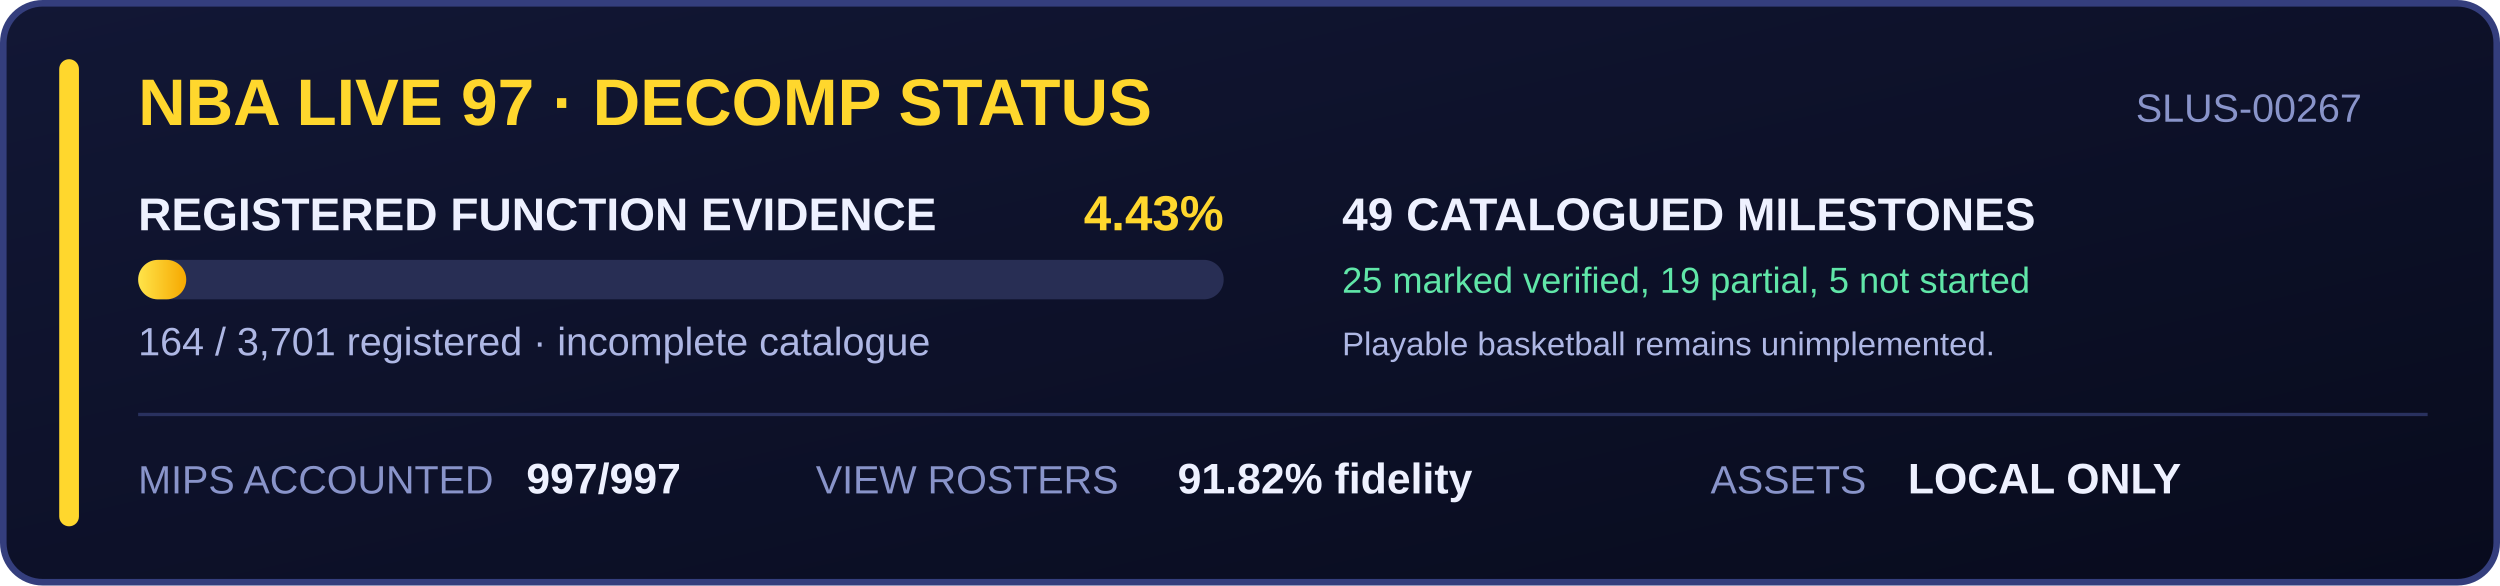
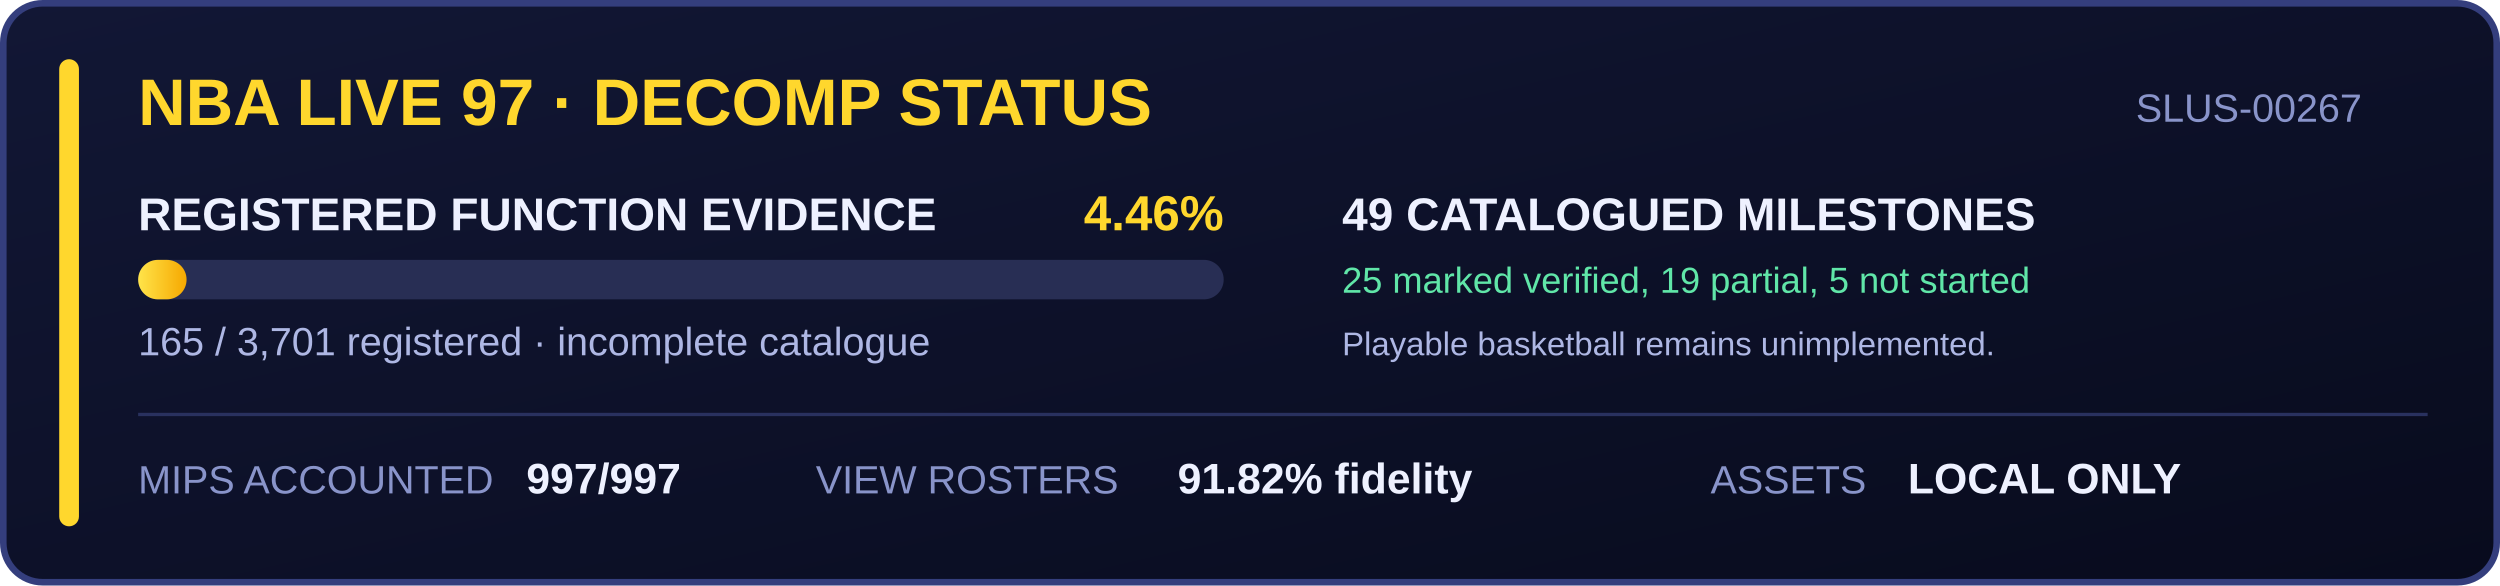
<svg xmlns="http://www.w3.org/2000/svg" width="760" height="178" viewBox="0 0 760 178" role="img" aria-labelledby="title desc">
  <defs>
    <linearGradient id="panel" x1="0" y1="0" x2="1" y2="1">
      <stop stop-color="#121735" />
      <stop offset="1" stop-color="#080b1d" />
    </linearGradient>
    <linearGradient id="gold" x1="0" y1="0" x2="1" y2="0">
      <stop stop-color="#ffe44a" />
      <stop offset="1" stop-color="#f6a800" />
    </linearGradient>
  </defs>
  <rect x="1" y="1" width="758" height="176" rx="12" fill="url(#panel)" stroke="#343e7d" stroke-width="2" />
  <rect x="18" y="18" width="6" height="142" rx="3" fill="#ffd72d" />
  <g font-family="Segoe UI, Arial, sans-serif">
    <text x="42" y="38" fill="#ffd72d" font-size="20" font-weight="700">NBA LIVE 97 · DECOMP STATUS</text>
    <text x="718" y="37" fill="#8994ca" font-size="12" text-anchor="end">SLUS-00267</text>
    <text x="42" y="70" fill="#eef1ff" font-size="14" font-weight="600">REGISTERED FUNCTION EVIDENCE</text>
-     <text x="372" y="70" fill="#ffd72d" font-size="15" font-weight="700" text-anchor="end">4.43%</text>
+     <text x="372" y="70" fill="#ffd72d" font-size="15" font-weight="700" text-anchor="end">4.46%</text>
    <rect x="42" y="79" width="330" height="12" rx="6" fill="#282e54" />
-     <rect x="42" y="79" width="14.62" height="12" rx="6" fill="url(#gold)" />
-     <text x="42" y="108" fill="#aeb7e4" font-size="12">164 / 3,701 registered · incomplete catalogue</text>
+     <rect x="42" y="79" width="14.72" height="12" rx="6" fill="url(#gold)" />
+     <text x="42" y="108" fill="#aeb7e4" font-size="12">165 / 3,701 registered · incomplete catalogue</text>
    <text x="408" y="70" fill="#eef1ff" font-size="14" font-weight="600">49 CATALOGUED MILESTONES</text>
    <text x="408" y="89" fill="#60e6a8" font-size="11">25 marked verified, 19 partial, 5 not started</text>
    <text x="408" y="108" fill="#aeb7e4" font-size="10">Playable basketball remains unimplemented.</text>
    <line x1="42" y1="126" x2="738" y2="126" stroke="#29315f" />
    <text x="42" y="150" fill="#8994ca" font-size="12">MIPS ACCOUNTED</text>
    <text x="160" y="150" fill="#eef1ff" font-size="13" font-weight="700">997/997</text>
    <text x="248" y="150" fill="#8994ca" font-size="12">VIEW ROSTERS</text>
    <text x="358" y="150" fill="#eef1ff" font-size="13" font-weight="700">91.82% fidelity</text>
    <text x="520" y="150" fill="#8994ca" font-size="12">ASSETS</text>
    <text x="580" y="150" fill="#eef1ff" font-size="13" font-weight="700">LOCAL ONLY</text>
  </g>
</svg>
